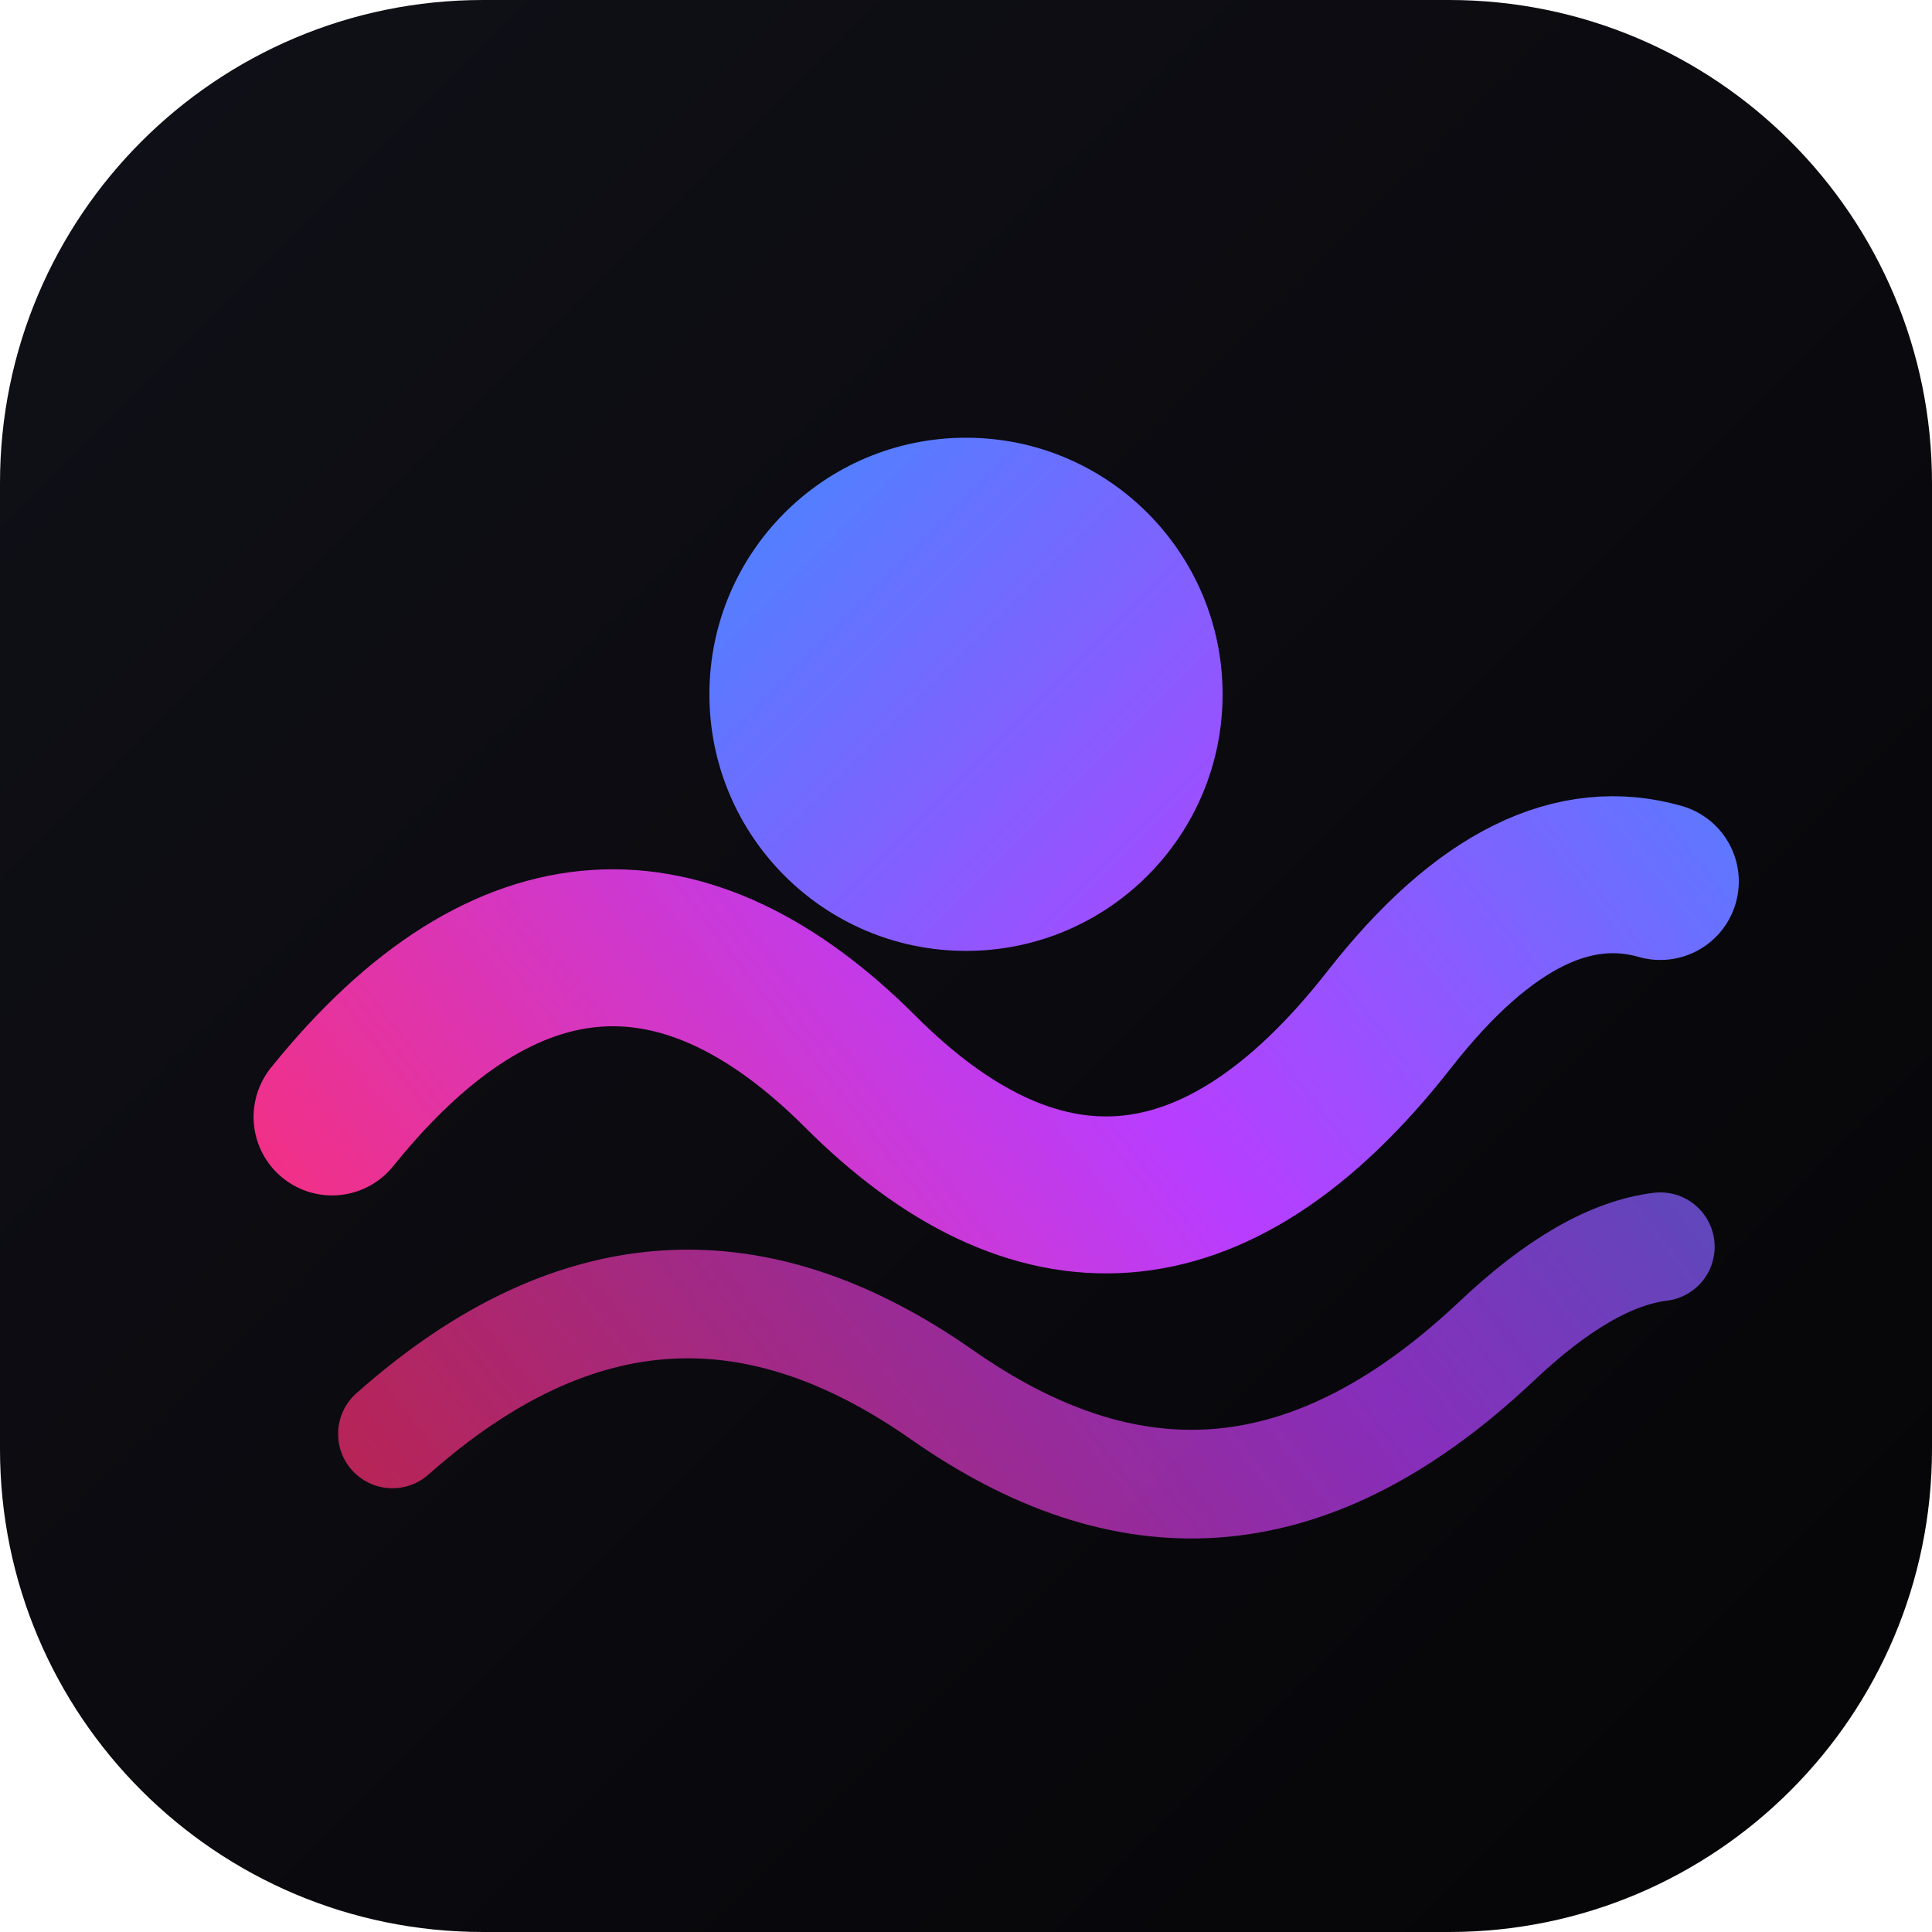
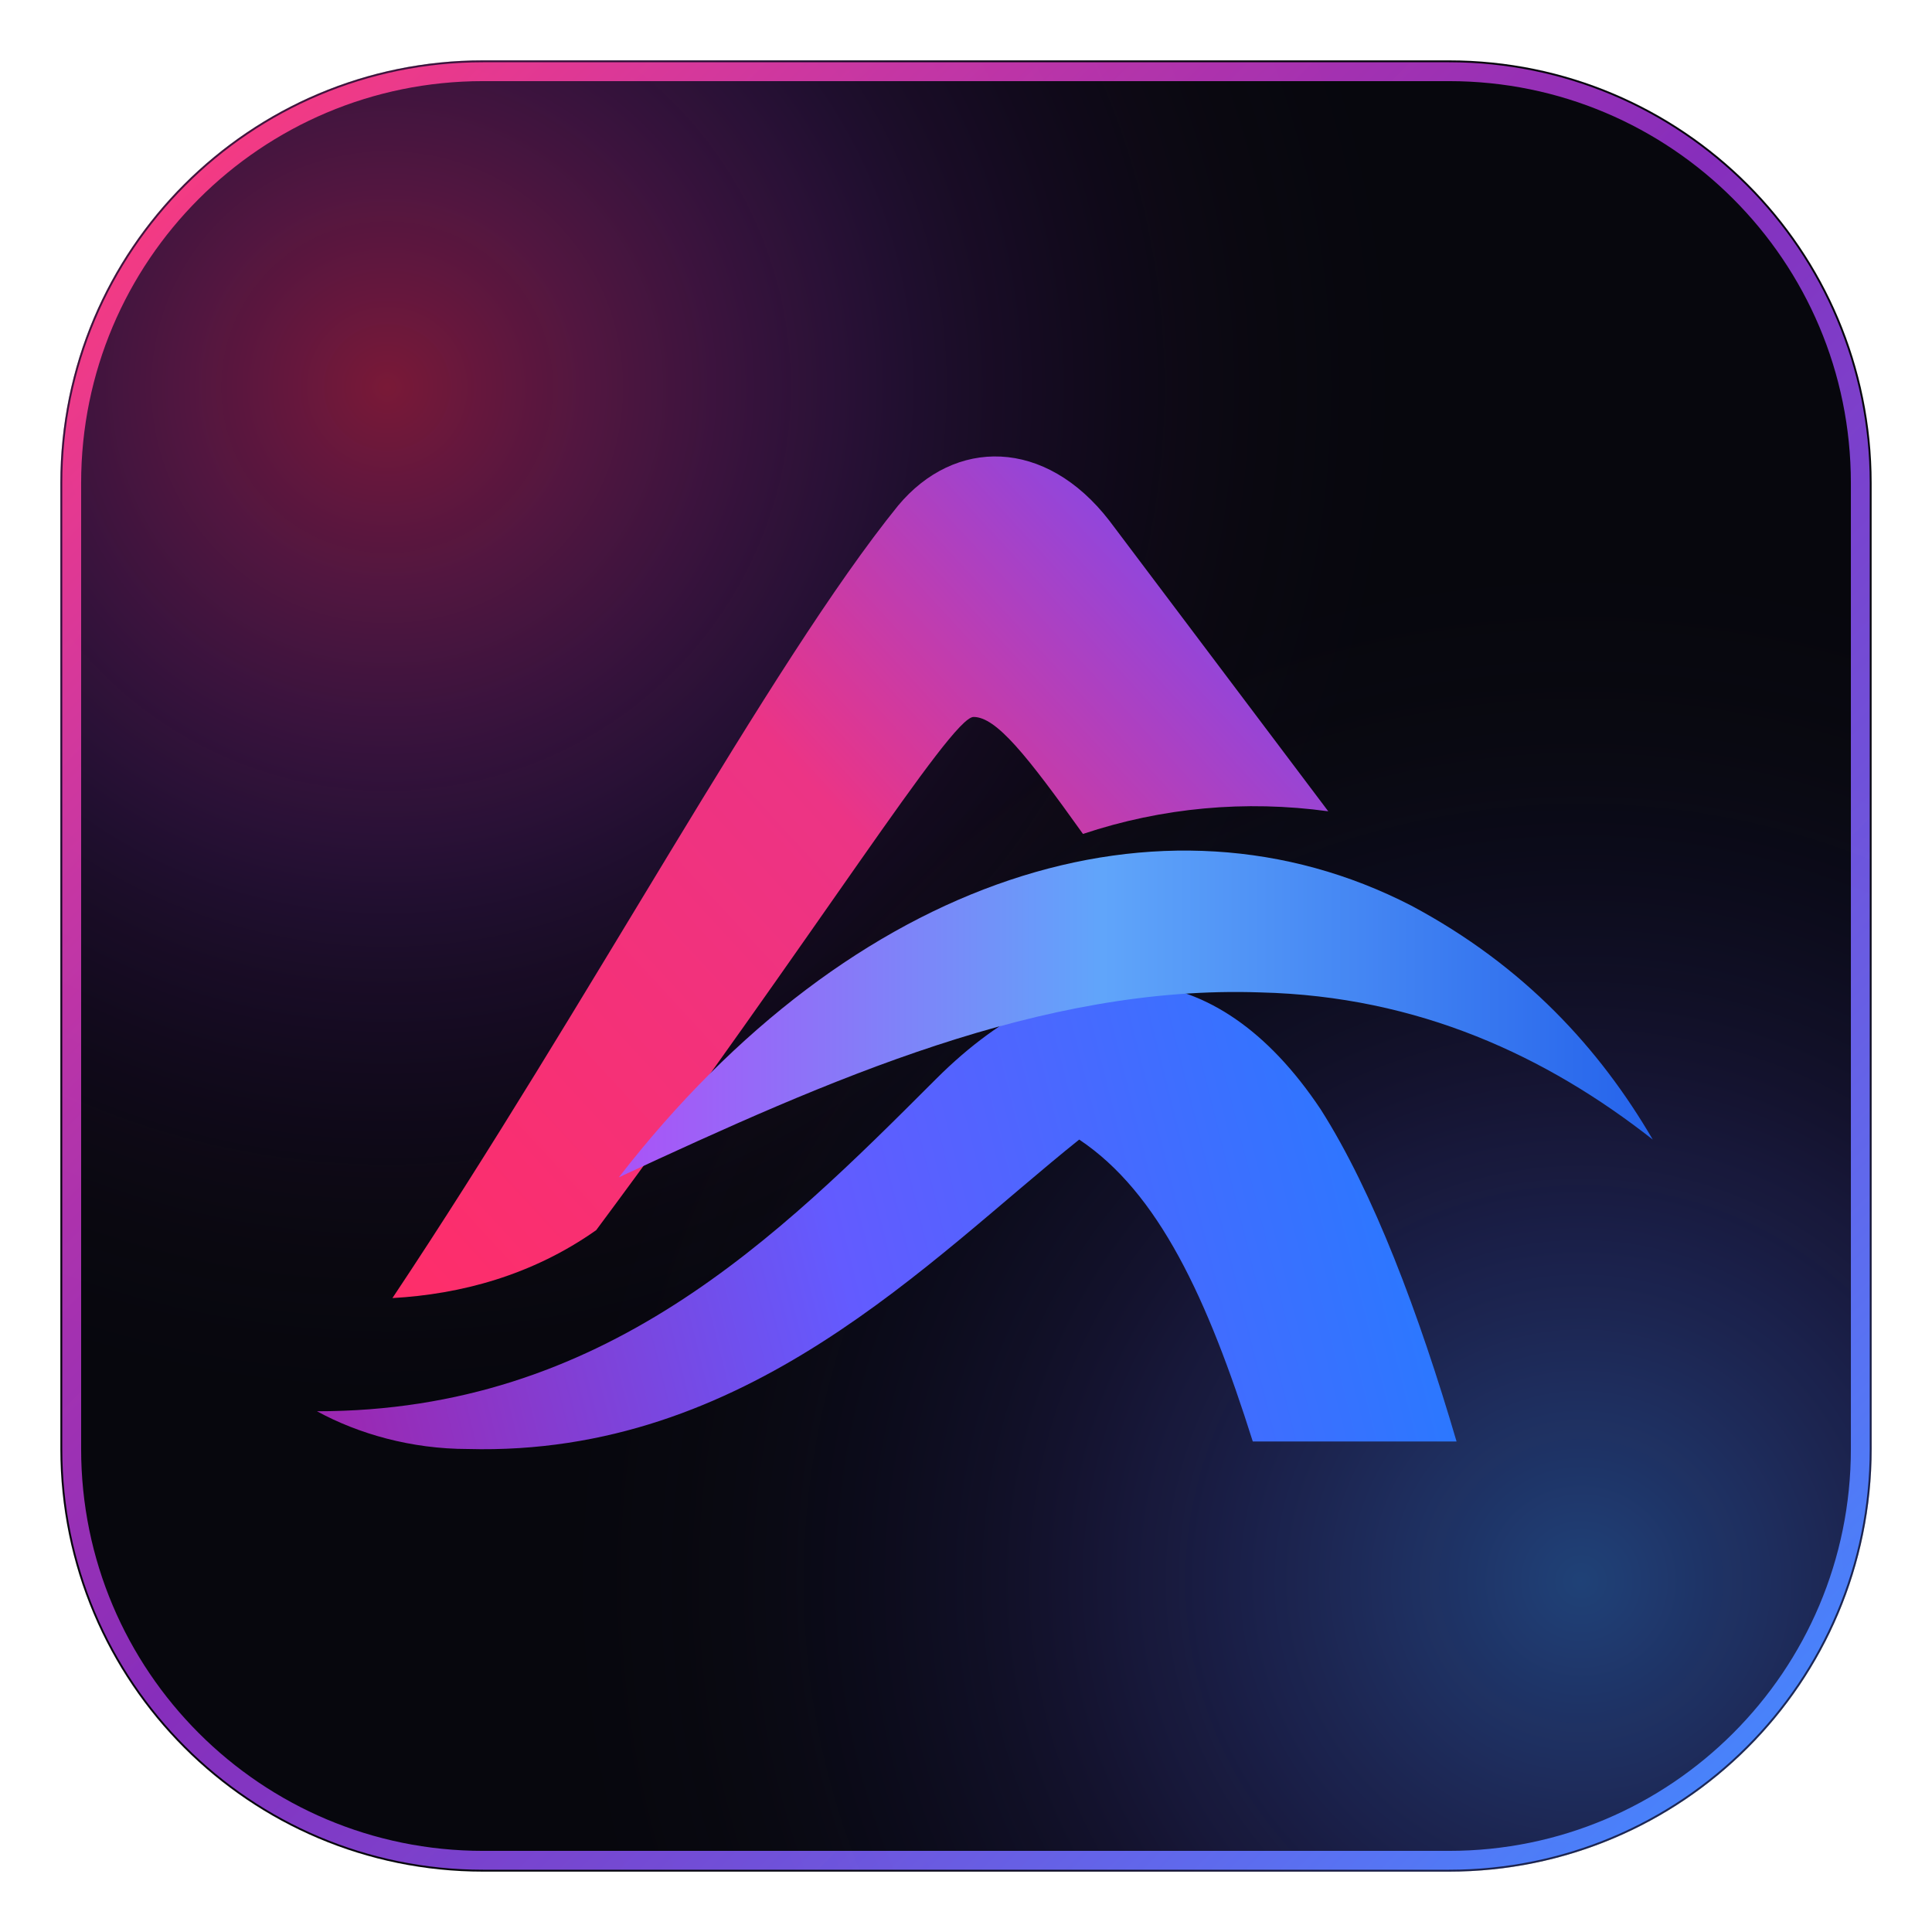
- <svg xmlns="http://www.w3.org/2000/svg" viewBox="0 0 64 64" fill="none">
+ <svg xmlns="http://www.w3.org/2000/svg" viewBox="0 0 512 512" fill="none">
  <defs>
-     <linearGradient id="aerLogoBg" x1="0" y1="0" x2="64" y2="64" gradientUnits="userSpaceOnUse">
-       <stop offset="0%" stop-color="#101018" />
-       <stop offset="100%" stop-color="#050507" />
-     </linearGradient>
-     <linearGradient id="aerLogoStroke" x1="10" y1="50" x2="56" y2="14" gradientUnits="userSpaceOnUse">
-       <stop offset="0%" stop-color="#ff2d68" />
-       <stop offset="52%" stop-color="#b83dff" />
+     <linearGradient id="aerBorder" x1="28" y1="28" x2="484" y2="484" gradientUnits="userSpaceOnUse">
+       <stop offset="0%" stop-color="#ff3b78" />
+       <stop offset="48%" stop-color="#b83dff" stop-opacity="0.72" />
      <stop offset="100%" stop-color="#3e8cff" />
    </linearGradient>
-     <linearGradient id="aerLogoOrb" x1="22" y1="14" x2="42" y2="34" gradientUnits="userSpaceOnUse">
-       <stop offset="0%" stop-color="#3e8cff" />
-       <stop offset="100%" stop-color="#b83dff" />
+     <radialGradient id="aerGlowPink" cx="18%" cy="18%" r="58%">
+       <stop offset="0%" stop-color="#ff2d68" stop-opacity="0.46" />
+       <stop offset="50%" stop-color="#b83dff" stop-opacity="0.14" />
+       <stop offset="100%" stop-color="#07070d" stop-opacity="0" />
+     </radialGradient>
+     <radialGradient id="aerGlowBlue" cx="84%" cy="84%" r="58%">
+       <stop offset="0%" stop-color="#3e8cff" stop-opacity="0.44" />
+       <stop offset="50%" stop-color="#635bff" stop-opacity="0.14" />
+       <stop offset="100%" stop-color="#07070d" stop-opacity="0" />
+     </radialGradient>
+     <linearGradient id="aerPeakGrad" x1="100" y1="354" x2="345" y2="128" gradientUnits="userSpaceOnUse">
+       <stop offset="0%" stop-color="#ff2d68" />
+       <stop offset="55%" stop-color="#ec3485" />
+       <stop offset="100%" stop-color="#6c4dff" />
+     </linearGradient>
+     <linearGradient id="aerArchGrad" x1="88" y1="382" x2="376" y2="310" gradientUnits="userSpaceOnUse">
+       <stop offset="0%" stop-color="#9c27b0" />
+       <stop offset="48%" stop-color="#635bff" />
+       <stop offset="100%" stop-color="#2979ff" />
+     </linearGradient>
+     <linearGradient id="aerCrestGrad" x1="168" y1="306" x2="438" y2="306" gradientUnits="userSpaceOnUse">
+       <stop offset="0%" stop-color="#a855f7" />
+       <stop offset="46%" stop-color="#60a5fa" />
+       <stop offset="100%" stop-color="#2563eb" />
    </linearGradient>
  </defs>
-   <rect width="64" height="64" rx="16" fill="url(#aerLogoBg)" />
-   <circle cx="32" cy="23" r="8.5" fill="url(#aerLogoOrb)" />
-   <path d="M11 37C16.8 29.8 22.8 29.8 28.5 35.5C34.2 41.2 40.2 41.2 46 33.8C49.2 29.7 52.2 28.4 55 29.2" stroke="url(#aerLogoStroke)" stroke-width="5.2" stroke-linecap="round" />
-   <path d="M13 47.5C19.2 42 25.2 42 31.2 46.2C37.2 50.4 43.2 50.4 49.5 44.5C51.6 42.5 53.4 41.5 55 41.3" stroke="url(#aerLogoStroke)" stroke-width="3.6" stroke-linecap="round" opacity="0.72" />
+   <rect x="16" y="16" width="480" height="480" rx="112" fill="#07070d" />
+   <rect x="16" y="16" width="480" height="480" rx="112" fill="url(#aerGlowPink)" />
+   <rect x="16" y="16" width="480" height="480" rx="112" fill="url(#aerGlowBlue)" />
+   <rect x="19" y="19" width="474" height="474" rx="109" stroke="url(#aerBorder)" stroke-width="5" />
+   <path d="M104 344 C156 266 204 176 238 134 C253 116 277 116 294 138 L352 215 C330 212 308 214 287 221 C272 200 264 190 258 190 C252 190 216 248 158 326 C141 338 122 343 104 344 Z" fill="url(#aerPeakGrad)" />
+   <path d="M84 374 C160 374 206 328 248 286 C284 250 322 252 350 294 C364 316 376 348 386 382 L332 382 C320 344 307 316 286 302 C246 334 198 386 124 384 C109 384 95 380 84 374 Z" fill="url(#aerArchGrad)" />
+   <path d="M164 312 C226 232 308 206 374 240 C404 256 424 278 438 302 C410 280 376 264 334 263 C276 261 220 286 164 312 Z" fill="url(#aerCrestGrad)" />
</svg>
